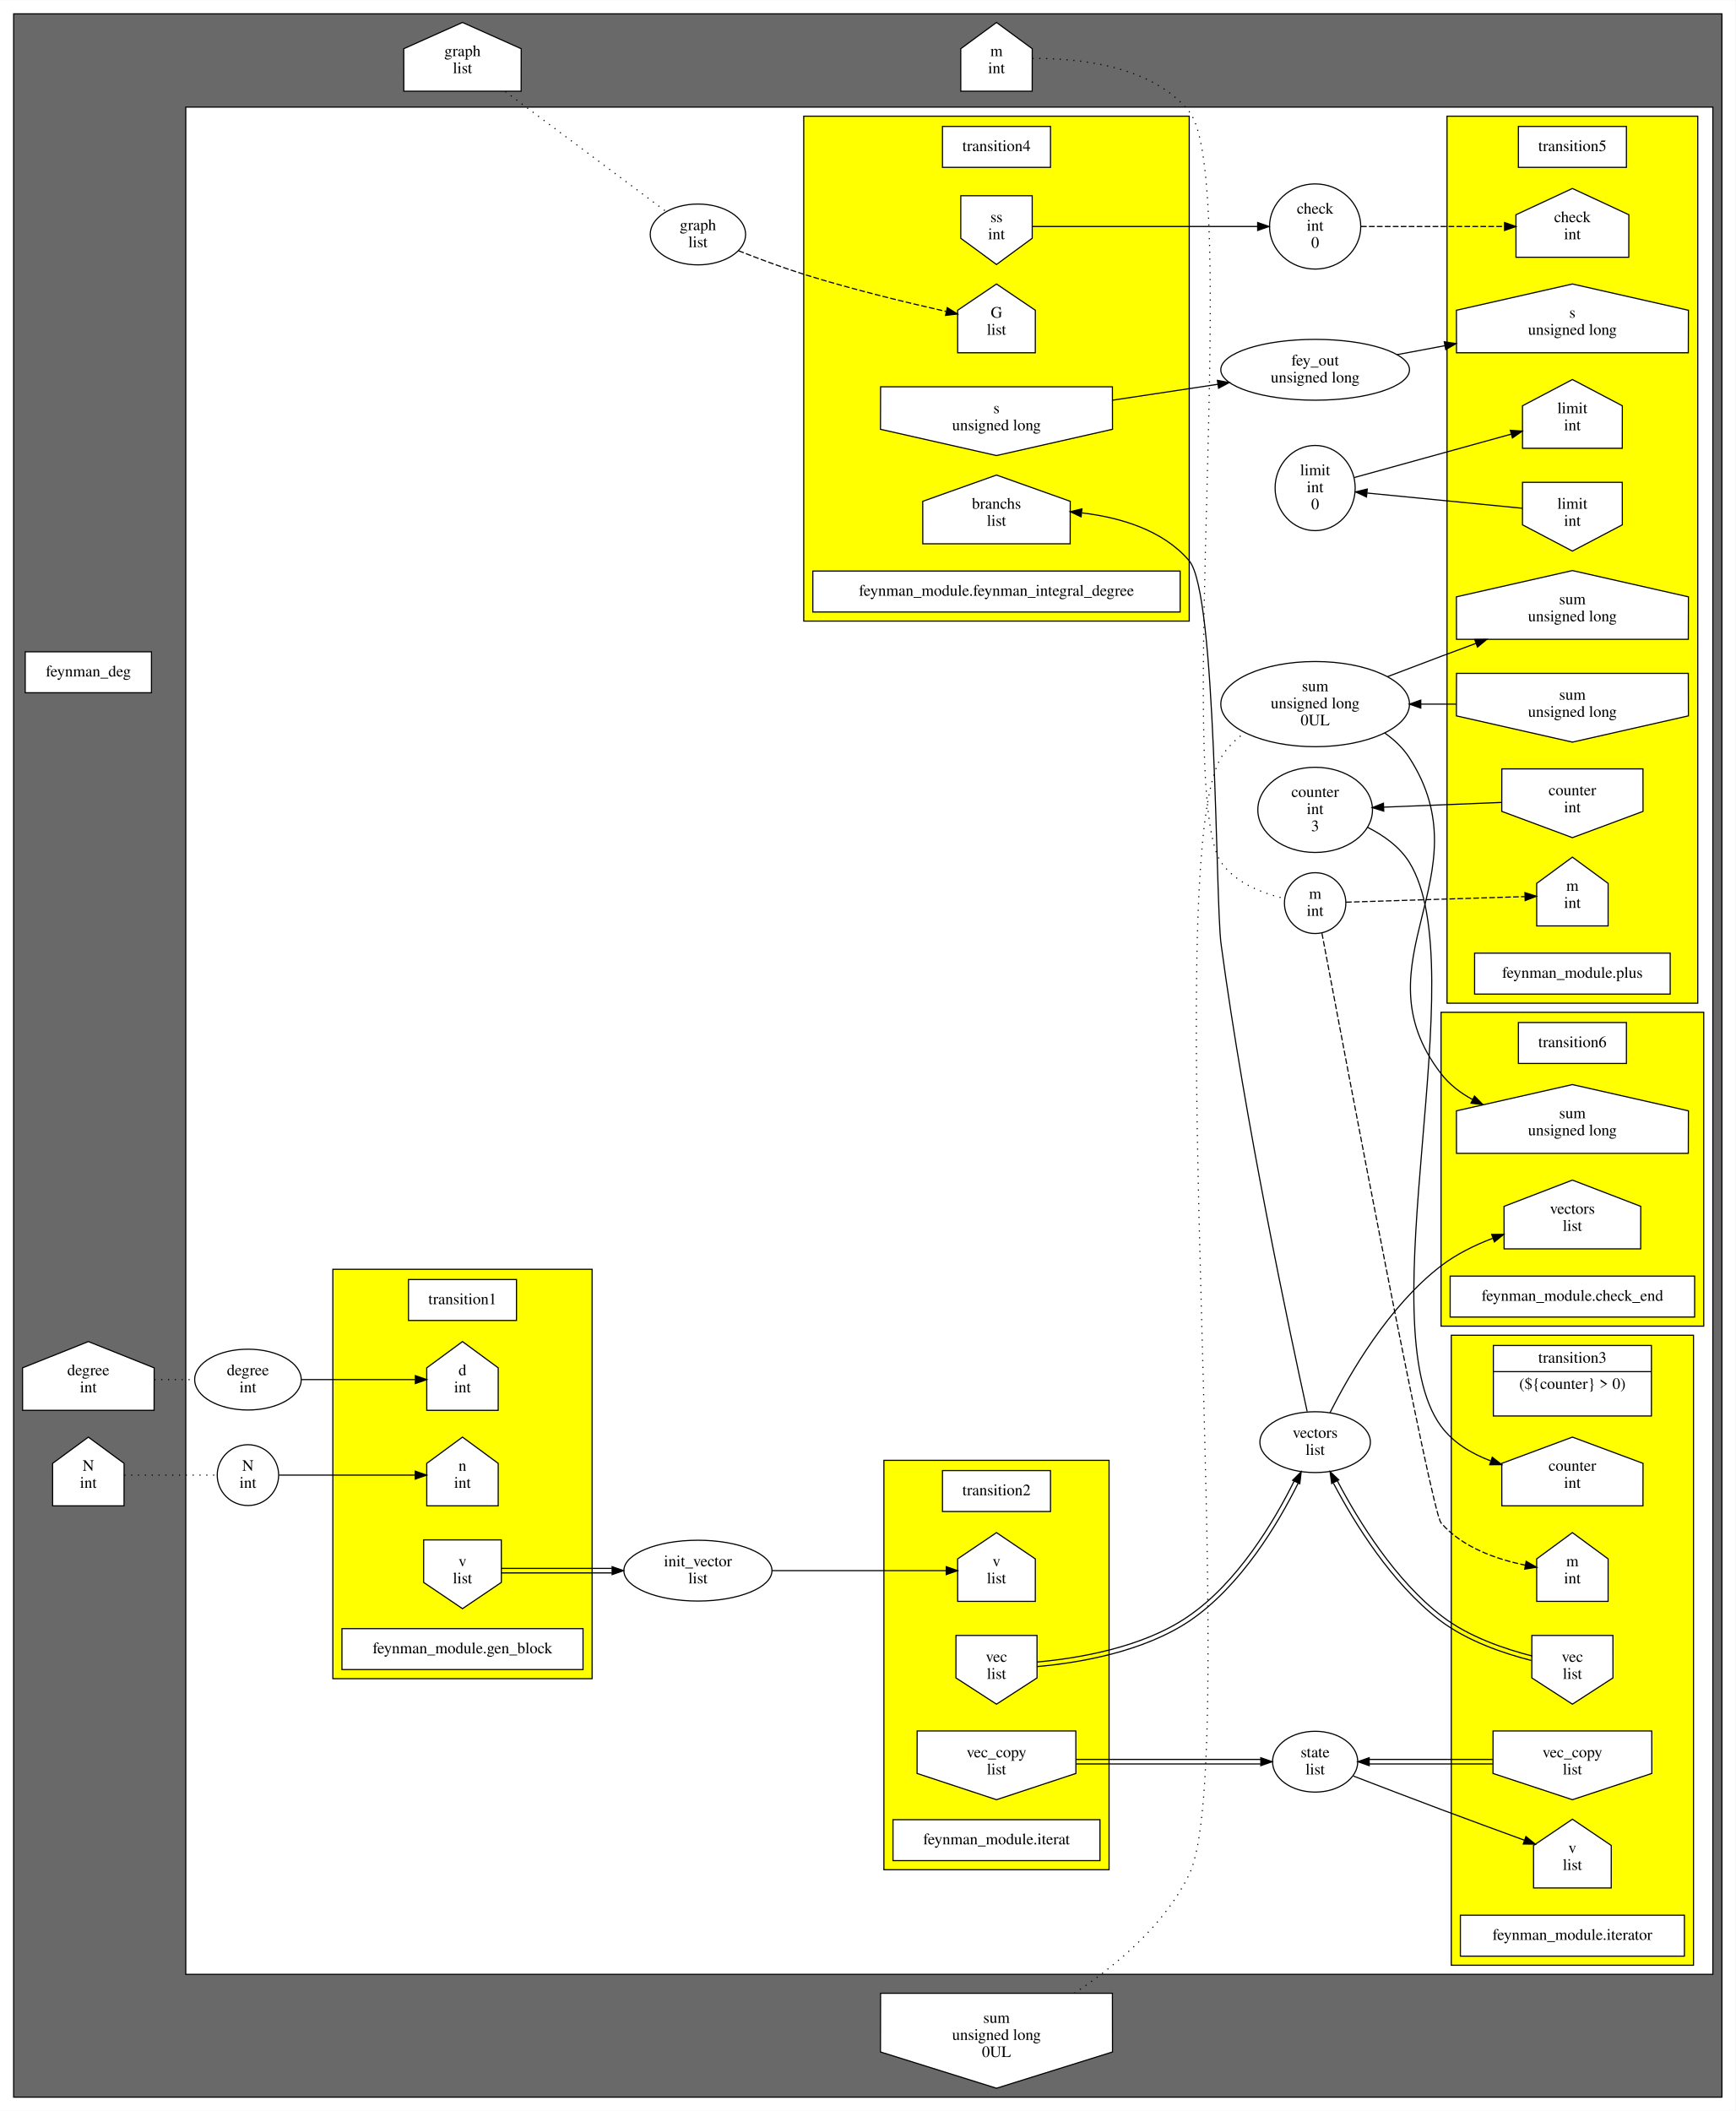
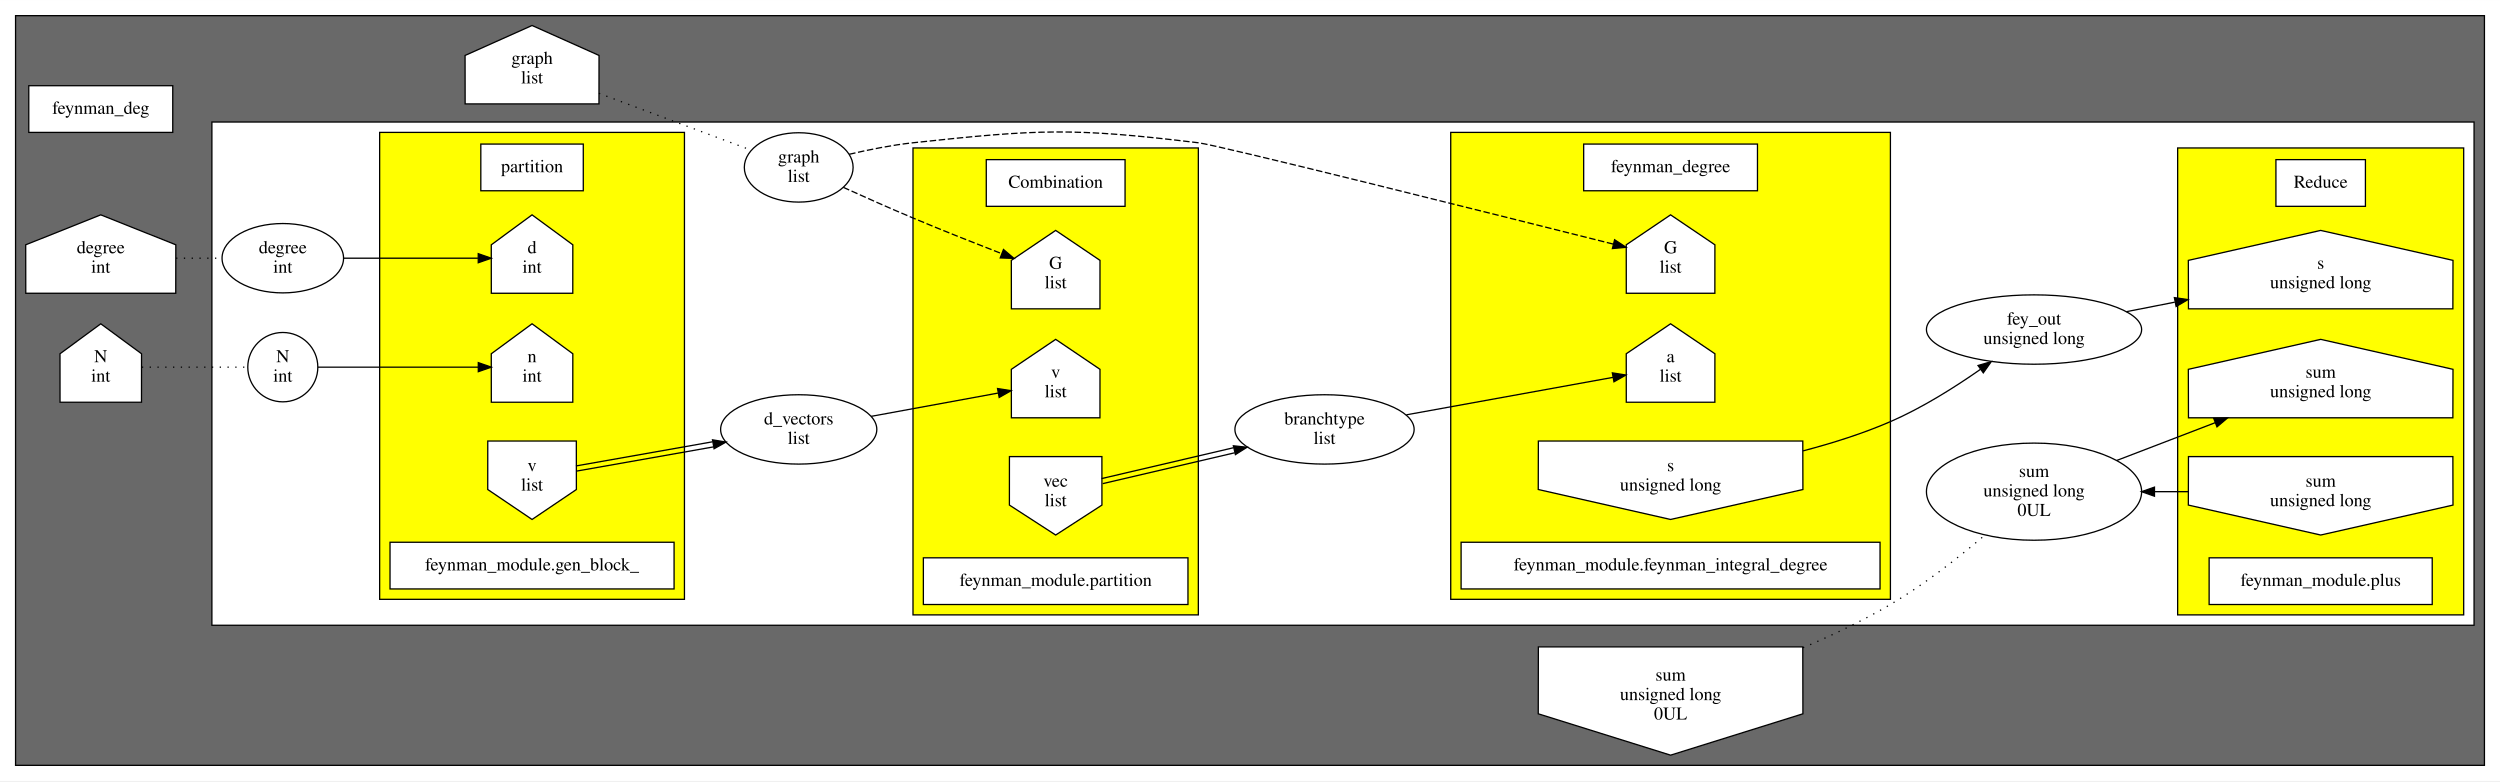
- <svg xmlns="http://www.w3.org/2000/svg" width="1526pt" height="1856pt" viewBox="0.00 0.00 1526.28 1856.00">
-   <g id="graph0" class="graph" transform="scale(1 1) rotate(0) translate(4 1852)">
-     <polygon fill="white" stroke="transparent" points="-4,4 -4,-1852 1522.28,-1852 1522.28,4 -4,4" />
+ <svg xmlns="http://www.w3.org/2000/svg" width="1927pt" height="602pt" viewBox="0.00 0.00 1927.50 602.00">
+   <g id="graph0" class="graph" transform="scale(1 1) rotate(0) translate(4 598)">
+     <polygon fill="white" stroke="transparent" points="-4,4 -4,-598 1923.5,-598 1923.5,4 -4,4" />
    <g id="clust1" class="cluster">
-       <polygon fill="dimgray" stroke="black" points="8,-8 8,-1840 1510.28,-1840 1510.28,-8 8,-8" />
+       <polygon fill="dimgray" stroke="black" points="8,-8 8,-586 1911.5,-586 1911.5,-8 8,-8" />
    </g>
    <g id="clust2" class="cluster">
-       <polygon fill="white" stroke="black" points="159.37,-116 159.37,-1758 1502.28,-1758 1502.28,-116 159.37,-116" />
+       <polygon fill="white" stroke="black" points="159.37,-116 159.37,-504 1903.5,-504 1903.5,-116 159.37,-116" />
    </g>
    <g id="clust3" class="cluster">
-       <polygon fill="yellow" stroke="black" points="1263.28,-686 1263.28,-962 1494.28,-962 1494.28,-686 1263.28,-686" />
+       <polygon fill="yellow" stroke="black" points="1674.97,-124 1674.97,-484 1895.5,-484 1895.5,-124 1674.97,-124" />
    </g>
    <g id="clust4" class="cluster">
-       <polygon fill="yellow" stroke="black" points="1268.52,-970 1268.52,-1750 1489.04,-1750 1489.04,-970 1268.52,-970" />
+       <polygon fill="yellow" stroke="black" points="1114.51,-136 1114.51,-496 1453.51,-496 1453.51,-136 1114.51,-136" />
    </g>
    <g id="clust5" class="cluster">
-       <polygon fill="yellow" stroke="black" points="702.82,-1306 702.82,-1750 1041.82,-1750 1041.82,-1306 702.82,-1306" />
+       <polygon fill="yellow" stroke="black" points="699.92,-124 699.92,-484 919.92,-484 919.92,-124 699.92,-124" />
    </g>
    <g id="clust6" class="cluster">
-       <polygon fill="yellow" stroke="black" points="1272.28,-124 1272.28,-678 1485.28,-678 1485.28,-124 1272.28,-124" />
-     </g>
-     <g id="clust7" class="cluster">
-       <polygon fill="yellow" stroke="black" points="773.32,-208 773.32,-568 971.32,-568 971.32,-208 773.32,-208" />
-     </g>
-     <g id="clust8" class="cluster">
-       <polygon fill="yellow" stroke="black" points="288.71,-376 288.71,-736 516.71,-736 516.71,-376 288.71,-376" />
+       <polygon fill="yellow" stroke="black" points="288.71,-136 288.71,-496 523.71,-496 523.71,-136 288.71,-136" />
    </g>
    <g id="node1" class="node">
-       <polygon fill="white" stroke="black" points="18.19,-1243 18.19,-1279 129.19,-1279 129.19,-1243 18.19,-1243" />
-       <text text-anchor="middle" x="73.69" y="-1257.3" font-family="Times,serif" font-size="14.00">feynman_deg</text>
+       <polygon fill="white" stroke="black" points="18.19,-496 18.19,-532 129.19,-532 129.19,-496 18.19,-496" />
+       <text text-anchor="middle" x="73.69" y="-510.3" font-family="Times,serif" font-size="14.00">feynman_deg</text>
    </g>
    <g id="node2" class="node">
-       <polygon fill="white" stroke="black" points="131.56,-649.33 73.69,-672.43 15.81,-649.33 15.87,-611.96 131.5,-611.96 131.56,-649.33" />
-       <text text-anchor="middle" x="73.69" y="-642.8" font-family="Times,serif" font-size="14.00">degree</text>
-       <text text-anchor="middle" x="73.69" y="-627.8" font-family="Times,serif" font-size="14.00">int</text>
+       <polygon fill="white" stroke="black" points="131.56,-409.33 73.69,-432.43 15.81,-409.33 15.87,-371.96 131.5,-371.96 131.56,-409.33" />
+       <text text-anchor="middle" x="73.69" y="-402.8" font-family="Times,serif" font-size="14.00">degree</text>
+       <text text-anchor="middle" x="73.69" y="-387.8" font-family="Times,serif" font-size="14.00">int</text>
+     </g>
+     <g id="node6" class="node">
+       <ellipse fill="white" stroke="black" cx="214.04" cy="-399" rx="46.84" ry="26.74" />
+       <text text-anchor="middle" x="214.04" y="-402.8" font-family="Times,serif" font-size="14.00">degree</text>
+       <text text-anchor="middle" x="214.04" y="-387.8" font-family="Times,serif" font-size="14.00">int</text>
+     </g>
+     <g id="edge13" class="edge">
+       <path fill="none" stroke="black" stroke-dasharray="1,5" d="M131.76,-399C143.52,-399 155.76,-399 167.07,-399" />
+     </g>
+     <g id="node3" class="node">
+       <polygon fill="white" stroke="black" points="105.12,-325.33 73.69,-348.43 42.26,-325.33 42.29,-287.96 105.09,-287.96 105.12,-325.33" />
+       <text text-anchor="middle" x="73.69" y="-318.8" font-family="Times,serif" font-size="14.00">N</text>
+       <text text-anchor="middle" x="73.69" y="-303.8" font-family="Times,serif" font-size="14.00">int</text>
    </g>
    <g id="node7" class="node">
-       <ellipse fill="white" stroke="black" cx="214.04" cy="-639" rx="46.84" ry="26.74" />
-       <text text-anchor="middle" x="214.04" y="-642.8" font-family="Times,serif" font-size="14.00">degree</text>
-       <text text-anchor="middle" x="214.04" y="-627.8" font-family="Times,serif" font-size="14.00">int</text>
-     </g>
-     <g id="edge26" class="edge">
-       <path fill="none" stroke="black" stroke-dasharray="1,5" d="M131.76,-639C143.52,-639 155.76,-639 167.07,-639" />
-     </g>
-     <g id="node3" class="node">
-       <polygon fill="white" stroke="black" points="105.12,-565.33 73.69,-588.43 42.26,-565.33 42.29,-527.96 105.09,-527.96 105.12,-565.33" />
-       <text text-anchor="middle" x="73.69" y="-558.8" font-family="Times,serif" font-size="14.00">N</text>
-       <text text-anchor="middle" x="73.69" y="-543.8" font-family="Times,serif" font-size="14.00">int</text>
+       <ellipse fill="white" stroke="black" cx="214.04" cy="-315" rx="27" ry="26.74" />
+       <text text-anchor="middle" x="214.04" y="-318.8" font-family="Times,serif" font-size="14.00">N</text>
+       <text text-anchor="middle" x="214.04" y="-303.8" font-family="Times,serif" font-size="14.00">int</text>
+     </g>
+     <g id="edge14" class="edge">
+       <path fill="none" stroke="black" stroke-dasharray="1,5" d="M105.39,-315C129.75,-315 163.45,-315 186.62,-315" />
+     </g>
+     <g id="node4" class="node">
+       <polygon fill="white" stroke="black" points="457.85,-555.33 406.21,-578.43 354.57,-555.33 354.62,-517.96 457.8,-517.96 457.85,-555.33" />
+       <text text-anchor="middle" x="406.21" y="-548.8" font-family="Times,serif" font-size="14.00">graph</text>
+       <text text-anchor="middle" x="406.21" y="-533.8" font-family="Times,serif" font-size="14.00">list</text>
+     </g>
+     <g id="node12" class="node">
+       <ellipse fill="white" stroke="black" cx="611.81" cy="-469" rx="41.94" ry="26.74" />
+       <text text-anchor="middle" x="611.81" y="-472.8" font-family="Times,serif" font-size="14.00">graph</text>
+       <text text-anchor="middle" x="611.81" y="-457.8" font-family="Times,serif" font-size="14.00">list</text>
+     </g>
+     <g id="edge15" class="edge">
+       <path fill="none" stroke="black" stroke-dasharray="1,5" d="M457.8,-526.12C494.31,-512.49 542.7,-494.42 575.2,-482.29" />
+     </g>
+     <g id="node5" class="node">
+       <polygon fill="white" stroke="black" points="1181.99,-47.74 1284.01,-15.85 1386.04,-47.74 1385.94,-99.33 1182.08,-99.33 1181.99,-47.74" />
+       <text text-anchor="middle" x="1284.01" y="-73.3" font-family="Times,serif" font-size="14.00">sum</text>
+       <text text-anchor="middle" x="1284.01" y="-58.3" font-family="Times,serif" font-size="14.00">unsigned long</text>
+       <text text-anchor="middle" x="1284.01" y="-43.3" font-family="Times,serif" font-size="14.00">0UL</text>
+     </g>
+     <g id="node9" class="node">
+       <ellipse fill="white" stroke="black" cx="1564.24" cy="-219" rx="82.96" ry="37.45" />
+       <text text-anchor="middle" x="1564.24" y="-230.3" font-family="Times,serif" font-size="14.00">sum</text>
+       <text text-anchor="middle" x="1564.24" y="-215.3" font-family="Times,serif" font-size="14.00">unsigned long</text>
+       <text text-anchor="middle" x="1564.24" y="-200.3" font-family="Times,serif" font-size="14.00">0UL</text>
+     </g>
+     <g id="edge16" class="edge">
+       <path fill="none" stroke="black" stroke-dasharray="1,5" d="M1386.12,-98.66C1408.87,-108.36 1432.49,-119.63 1453.51,-132 1479.28,-147.17 1505.62,-167.85 1526.03,-185.24" />
+     </g>
+     <g id="node29" class="node">
+       <polygon fill="white" stroke="black" points="437.64,-409.33 406.21,-432.43 374.78,-409.33 374.81,-371.96 437.61,-371.96 437.64,-409.33" />
+       <text text-anchor="middle" x="406.21" y="-402.8" font-family="Times,serif" font-size="14.00">d</text>
+       <text text-anchor="middle" x="406.21" y="-387.8" font-family="Times,serif" font-size="14.00">int</text>
+     </g>
+     <g id="edge11" class="edge">
+       <path fill="none" stroke="black" d="M261.08,-399C292.64,-399 334.13,-399 364.49,-399" />
+       <polygon fill="black" stroke="black" points="364.73,-402.5 374.73,-399 364.73,-395.5 364.73,-402.5" />
+     </g>
+     <g id="node30" class="node">
+       <polygon fill="white" stroke="black" points="437.64,-325.33 406.21,-348.43 374.78,-325.33 374.81,-287.96 437.61,-287.96 437.64,-325.33" />
+       <text text-anchor="middle" x="406.21" y="-318.8" font-family="Times,serif" font-size="14.00">n</text>
+       <text text-anchor="middle" x="406.21" y="-303.8" font-family="Times,serif" font-size="14.00">int</text>
+     </g>
+     <g id="edge12" class="edge">
+       <path fill="none" stroke="black" d="M241.08,-315C272.98,-315 327.35,-315 364.72,-315" />
+       <polygon fill="black" stroke="black" points="364.77,-318.5 374.77,-315 364.77,-311.5 364.77,-318.5" />
    </g>
    <g id="node8" class="node">
-       <ellipse fill="white" stroke="black" cx="214.04" cy="-555" rx="27" ry="26.74" />
-       <text text-anchor="middle" x="214.04" y="-558.8" font-family="Times,serif" font-size="14.00">N</text>
-       <text text-anchor="middle" x="214.04" y="-543.8" font-family="Times,serif" font-size="14.00">int</text>
-     </g>
-     <g id="edge27" class="edge">
-       <path fill="none" stroke="black" stroke-dasharray="1,5" d="M105.39,-555C129.75,-555 163.45,-555 186.62,-555" />
-     </g>
-     <g id="node4" class="node">
-       <polygon fill="white" stroke="black" points="903.75,-1809.33 872.32,-1832.43 840.89,-1809.33 840.92,-1771.96 903.72,-1771.96 903.75,-1809.33" />
-       <text text-anchor="middle" x="872.32" y="-1802.8" font-family="Times,serif" font-size="14.00">m</text>
-       <text text-anchor="middle" x="872.32" y="-1787.8" font-family="Times,serif" font-size="14.00">int</text>
+       <ellipse fill="white" stroke="black" cx="1017.21" cy="-267" rx="69.09" ry="26.74" />
+       <text text-anchor="middle" x="1017.21" y="-270.8" font-family="Times,serif" font-size="14.00">branchtype</text>
+       <text text-anchor="middle" x="1017.21" y="-255.8" font-family="Times,serif" font-size="14.00">list</text>
+     </g>
+     <g id="node19" class="node">
+       <polygon fill="white" stroke="black" points="1318.19,-325.33 1284.01,-348.43 1249.84,-325.33 1249.87,-287.96 1318.15,-287.96 1318.19,-325.33" />
+       <text text-anchor="middle" x="1284.01" y="-318.8" font-family="Times,serif" font-size="14.00">a</text>
+       <text text-anchor="middle" x="1284.01" y="-303.8" font-family="Times,serif" font-size="14.00">list</text>
+     </g>
+     <g id="edge5" class="edge">
+       <path fill="none" stroke="black" d="M1080.3,-278.25C1129.26,-287.13 1196.3,-299.28 1239.64,-307.14" />
+       <polygon fill="black" stroke="black" points="1239.12,-310.6 1249.58,-308.94 1240.37,-303.71 1239.12,-310.6" />
+     </g>
+     <g id="node15" class="node">
+       <polygon fill="white" stroke="black" points="1887.26,-313.33 1785.24,-336.43 1683.21,-313.33 1683.31,-275.96 1887.16,-275.96 1887.26,-313.33" />
+       <text text-anchor="middle" x="1785.24" y="-306.8" font-family="Times,serif" font-size="14.00">sum</text>
+       <text text-anchor="middle" x="1785.24" y="-291.8" font-family="Times,serif" font-size="14.00">unsigned long</text>
+     </g>
+     <g id="edge2" class="edge">
+       <path fill="none" stroke="black" d="M1628,-243.07C1651.64,-252.14 1678.87,-262.59 1703.91,-272.19" />
+       <polygon fill="black" stroke="black" points="1702.79,-275.51 1713.38,-275.82 1705.3,-268.97 1702.79,-275.51" />
    </g>
    <g id="node10" class="node">
-       <ellipse fill="white" stroke="black" cx="1152.55" cy="-1058" rx="27" ry="26.74" />
-       <text text-anchor="middle" x="1152.55" y="-1061.8" font-family="Times,serif" font-size="14.00">m</text>
-       <text text-anchor="middle" x="1152.55" y="-1046.8" font-family="Times,serif" font-size="14.00">int</text>
-     </g>
-     <g id="edge28" class="edge">
-       <path fill="none" stroke="black" stroke-dasharray="1,5" d="M903.96,-1800.76C942.85,-1801.12 1008.85,-1795.09 1041.82,-1754 1087.75,-1696.75 1028.43,-1154.61 1069.82,-1094 1082.41,-1075.56 1106.7,-1066.48 1125.54,-1062.06" />
-     </g>
-     <g id="node5" class="node">
-       <polygon fill="white" stroke="black" points="454.35,-1809.33 402.71,-1832.43 351.07,-1809.33 351.12,-1771.96 454.3,-1771.96 454.35,-1809.33" />
-       <text text-anchor="middle" x="402.71" y="-1802.8" font-family="Times,serif" font-size="14.00">graph</text>
-       <text text-anchor="middle" x="402.71" y="-1787.8" font-family="Times,serif" font-size="14.00">list</text>
-     </g>
-     <g id="node15" class="node">
-       <ellipse fill="white" stroke="black" cx="609.76" cy="-1646" rx="41.94" ry="26.74" />
-       <text text-anchor="middle" x="609.76" y="-1649.8" font-family="Times,serif" font-size="14.00">graph</text>
-       <text text-anchor="middle" x="609.76" y="-1634.8" font-family="Times,serif" font-size="14.00">list</text>
-     </g>
-     <g id="edge29" class="edge">
-       <path fill="none" stroke="black" stroke-dasharray="1,5" d="M440.37,-1771.65C481.03,-1741.31 545.67,-1693.08 581.9,-1666.05" />
-     </g>
-     <g id="node6" class="node">
-       <polygon fill="white" stroke="black" points="770.29,-47.74 872.32,-15.85 974.34,-47.74 974.25,-99.33 770.39,-99.33 770.29,-47.74" />
-       <text text-anchor="middle" x="872.32" y="-73.3" font-family="Times,serif" font-size="14.00">sum</text>
-       <text text-anchor="middle" x="872.32" y="-58.3" font-family="Times,serif" font-size="14.00">unsigned long</text>
-       <text text-anchor="middle" x="872.32" y="-43.3" font-family="Times,serif" font-size="14.00">0UL</text>
-     </g>
-     <g id="node9" class="node">
-       <ellipse fill="white" stroke="black" cx="1152.55" cy="-1233" rx="82.96" ry="37.45" />
-       <text text-anchor="middle" x="1152.55" y="-1244.3" font-family="Times,serif" font-size="14.00">sum</text>
-       <text text-anchor="middle" x="1152.55" y="-1229.3" font-family="Times,serif" font-size="14.00">unsigned long</text>
-       <text text-anchor="middle" x="1152.55" y="-1214.3" font-family="Times,serif" font-size="14.00">0UL</text>
-     </g>
-     <g id="edge30" class="edge">
-       <path fill="none" stroke="black" stroke-dasharray="1,5" d="M940.75,-99.35C977.76,-123.84 1020.37,-159.55 1041.82,-204 1089.25,-302.31 1013.82,-1092.3 1069.82,-1186 1075.02,-1194.71 1082.5,-1201.96 1090.85,-1207.94" />
-     </g>
-     <g id="node52" class="node">
-       <polygon fill="white" stroke="black" points="434.14,-649.33 402.71,-672.43 371.28,-649.33 371.31,-611.96 434.11,-611.96 434.14,-649.33" />
-       <text text-anchor="middle" x="402.71" y="-642.8" font-family="Times,serif" font-size="14.00">d</text>
-       <text text-anchor="middle" x="402.71" y="-627.8" font-family="Times,serif" font-size="14.00">int</text>
-     </g>
-     <g id="edge24" class="edge">
-       <path fill="none" stroke="black" d="M261.18,-639C291.76,-639 331.51,-639 360.93,-639" />
-       <polygon fill="black" stroke="black" points="361.26,-642.5 371.26,-639 361.26,-635.5 361.26,-642.5" />
-     </g>
-     <g id="node53" class="node">
-       <polygon fill="white" stroke="black" points="434.14,-565.33 402.71,-588.43 371.28,-565.33 371.31,-527.96 434.11,-527.96 434.14,-565.33" />
-       <text text-anchor="middle" x="402.71" y="-558.8" font-family="Times,serif" font-size="14.00">n</text>
-       <text text-anchor="middle" x="402.71" y="-543.8" font-family="Times,serif" font-size="14.00">int</text>
-     </g>
-     <g id="edge25" class="edge">
-       <path fill="none" stroke="black" d="M241.39,-555C272.49,-555 324.56,-555 360.89,-555" />
-       <polygon fill="black" stroke="black" points="361.16,-558.5 371.16,-555 361.16,-551.5 361.16,-558.5" />
+       <ellipse fill="white" stroke="black" cx="1564.24" cy="-344" rx="82.96" ry="26.74" />
+       <text text-anchor="middle" x="1564.24" y="-347.8" font-family="Times,serif" font-size="14.00">fey_out</text>
+       <text text-anchor="middle" x="1564.24" y="-332.8" font-family="Times,serif" font-size="14.00">unsigned long</text>
+     </g>
+     <g id="node14" class="node">
+       <polygon fill="white" stroke="black" points="1887.26,-397.33 1785.24,-420.43 1683.21,-397.33 1683.31,-359.96 1887.16,-359.96 1887.26,-397.33" />
+       <text text-anchor="middle" x="1785.24" y="-390.8" font-family="Times,serif" font-size="14.00">s</text>
+       <text text-anchor="middle" x="1785.24" y="-375.8" font-family="Times,serif" font-size="14.00">unsigned long</text>
+     </g>
+     <g id="edge3" class="edge">
+       <path fill="none" stroke="black" d="M1635.44,-357.78C1647.38,-360.13 1660.05,-362.61 1672.75,-365.11" />
+       <polygon fill="black" stroke="black" points="1672.44,-368.62 1682.93,-367.11 1673.79,-361.75 1672.44,-368.62" />
+     </g>
+     <g id="node11" class="node">
+       <ellipse fill="white" stroke="black" cx="611.81" cy="-267" rx="60.21" ry="26.74" />
+       <text text-anchor="middle" x="611.81" y="-270.8" font-family="Times,serif" font-size="14.00">d_vectors</text>
+       <text text-anchor="middle" x="611.81" y="-255.8" font-family="Times,serif" font-size="14.00">list</text>
+     </g>
+     <g id="node24" class="node">
+       <polygon fill="white" stroke="black" points="844.09,-313.33 809.92,-336.43 775.74,-313.33 775.78,-275.96 844.06,-275.96 844.09,-313.33" />
+       <text text-anchor="middle" x="809.92" y="-306.8" font-family="Times,serif" font-size="14.00">v</text>
+       <text text-anchor="middle" x="809.92" y="-291.8" font-family="Times,serif" font-size="14.00">list</text>
+     </g>
+     <g id="edge9" class="edge">
+       <path fill="none" stroke="black" d="M667.7,-277.08C698.58,-282.74 736.6,-289.72 765.41,-295.01" />
+       <polygon fill="black" stroke="black" points="765.1,-298.52 775.57,-296.88 766.37,-291.63 765.1,-298.52" />
    </g>
    <g id="node20" class="node">
-       <polygon fill="white" stroke="black" points="1480.81,-875.33 1378.78,-898.43 1276.76,-875.33 1276.85,-837.96 1480.71,-837.96 1480.81,-875.33" />
-       <text text-anchor="middle" x="1378.78" y="-868.8" font-family="Times,serif" font-size="14.00">sum</text>
-       <text text-anchor="middle" x="1378.78" y="-853.8" font-family="Times,serif" font-size="14.00">unsigned long</text>
+       <polygon fill="white" stroke="black" points="1318.19,-409.33 1284.01,-432.43 1249.84,-409.33 1249.87,-371.96 1318.15,-371.96 1318.19,-409.33" />
+       <text text-anchor="middle" x="1284.01" y="-402.8" font-family="Times,serif" font-size="14.00">G</text>
+       <text text-anchor="middle" x="1284.01" y="-387.8" font-family="Times,serif" font-size="14.00">list</text>
+     </g>
+     <g id="edge6" class="edge">
+       <path fill="none" stroke="black" stroke-dasharray="5,2" d="M650.68,-479.11C665.87,-482.68 683.61,-486.24 699.92,-488 797.13,-498.48 822.85,-499.72 919.92,-488 935.97,-486.06 1147.05,-433.21 1239.8,-409.89" />
+       <polygon fill="black" stroke="black" points="1240.87,-413.23 1249.72,-407.39 1239.16,-406.44 1240.87,-413.23" />
+     </g>
+     <g id="node25" class="node">
+       <polygon fill="white" stroke="black" points="844.09,-397.33 809.92,-420.43 775.74,-397.33 775.78,-359.96 844.06,-359.96 844.09,-397.33" />
+       <text text-anchor="middle" x="809.92" y="-390.8" font-family="Times,serif" font-size="14.00">G</text>
+       <text text-anchor="middle" x="809.92" y="-375.8" font-family="Times,serif" font-size="14.00">list</text>
+     </g>
+     <g id="edge8" class="edge">
+       <path fill="none" stroke="black" stroke-dasharray="5,2" d="M646.16,-453.64C662.32,-446.31 682.05,-437.52 699.92,-430 722.42,-420.53 747.77,-410.49 768.36,-402.5" />
+       <polygon fill="black" stroke="black" points="769.69,-405.73 777.76,-398.86 767.17,-399.21 769.69,-405.73" />
+     </g>
+     <g id="node13" class="node">
+       <polygon fill="white" stroke="black" points="1750.74,-439 1750.74,-475 1819.74,-475 1819.74,-439 1750.74,-439" />
+       <text text-anchor="middle" x="1785.24" y="-453.3" font-family="Times,serif" font-size="14.00">Reduce</text>
+     </g>
+     <g id="node16" class="node">
+       <polygon fill="white" stroke="black" points="1683.21,-208.67 1785.24,-185.57 1887.26,-208.67 1887.16,-246.04 1683.31,-246.04 1683.21,-208.67" />
+       <text text-anchor="middle" x="1785.24" y="-222.8" font-family="Times,serif" font-size="14.00">sum</text>
+       <text text-anchor="middle" x="1785.24" y="-207.8" font-family="Times,serif" font-size="14.00">unsigned long</text>
    </g>
    <g id="edge1" class="edge">
-       <path fill="none" stroke="black" d="M1213.72,-1207.61C1222.13,-1201.67 1229.76,-1194.52 1235.28,-1186 1302.78,-1081.76 1187.54,-1006.41 1263.28,-908 1270.62,-898.47 1280.31,-891.05 1290.96,-885.28" />
-       <polygon fill="black" stroke="black" points="1292.66,-888.34 1300.1,-880.8 1289.58,-882.06 1292.66,-888.34" />
+       <path fill="none" stroke="black" d="M1683.23,-219C1674.53,-219 1665.76,-219 1657.14,-219" />
+       <polygon fill="black" stroke="black" points="1657.1,-215.5 1647.1,-219 1657.1,-222.5 1657.1,-215.5" />
+     </g>
+     <g id="node17" class="node">
+       <polygon fill="white" stroke="black" points="1871.24,-168 1699.24,-168 1699.24,-132 1871.24,-132 1871.24,-168" />
+       <text text-anchor="middle" x="1785.24" y="-146.3" font-family="Times,serif" font-size="14.00">feynman_module.plus</text>
+     </g>
+     <g id="node18" class="node">
+       <polygon fill="white" stroke="black" points="1217.01,-451 1217.01,-487 1351.01,-487 1351.01,-451 1217.01,-451" />
+       <text text-anchor="middle" x="1284.01" y="-465.3" font-family="Times,serif" font-size="14.00">feynman_degree</text>
+     </g>
+     <g id="node21" class="node">
+       <polygon fill="white" stroke="black" points="1181.99,-220.67 1284.01,-197.57 1386.04,-220.67 1385.94,-258.04 1182.08,-258.04 1181.99,-220.67" />
+       <text text-anchor="middle" x="1284.01" y="-234.8" font-family="Times,serif" font-size="14.00">s</text>
+       <text text-anchor="middle" x="1284.01" y="-219.8" font-family="Times,serif" font-size="14.00">unsigned long</text>
+     </g>
+     <g id="edge4" class="edge">
+       <path fill="none" stroke="black" d="M1386.16,-250.45C1408.79,-256.38 1432.35,-263.82 1453.51,-273 1477.92,-283.59 1502.99,-299.37 1522.99,-313.37" />
+       <polygon fill="black" stroke="black" points="1521.06,-316.29 1531.24,-319.24 1525.12,-310.59 1521.06,-316.29" />
+     </g>
+     <g id="node22" class="node">
+       <polygon fill="white" stroke="black" points="1445.51,-180 1122.51,-180 1122.51,-144 1445.51,-144 1445.51,-180" />
+       <text text-anchor="middle" x="1284.01" y="-158.3" font-family="Times,serif" font-size="14.00">feynman_module.feynman_integral_degree</text>
+     </g>
+     <g id="node23" class="node">
+       <polygon fill="white" stroke="black" points="756.42,-439 756.42,-475 863.42,-475 863.42,-439 756.42,-439" />
+       <text text-anchor="middle" x="809.92" y="-453.3" font-family="Times,serif" font-size="14.00">Combination</text>
    </g>
    <g id="node26" class="node">
-       <polygon fill="white" stroke="black" points="1480.81,-1327.33 1378.78,-1350.43 1276.76,-1327.33 1276.85,-1289.96 1480.71,-1289.96 1480.81,-1327.33" />
-       <text text-anchor="middle" x="1378.78" y="-1320.8" font-family="Times,serif" font-size="14.00">sum</text>
-       <text text-anchor="middle" x="1378.78" y="-1305.8" font-family="Times,serif" font-size="14.00">unsigned long</text>
-     </g>
-     <g id="edge8" class="edge">
-       <path fill="none" stroke="black" d="M1216.16,-1257.14C1231.55,-1263.02 1248,-1269.27 1263.28,-1275 1273.22,-1278.73 1283.67,-1282.6 1294.03,-1286.43" />
-       <polygon fill="black" stroke="black" points="1292.91,-1289.75 1303.51,-1289.93 1295.33,-1283.18 1292.91,-1289.75" />
+       <polygon fill="white" stroke="black" points="774.25,-208.67 809.92,-185.57 845.59,-208.67 845.56,-246.04 774.28,-246.04 774.25,-208.67" />
+       <text text-anchor="middle" x="809.92" y="-222.8" font-family="Times,serif" font-size="14.00">vec</text>
+       <text text-anchor="middle" x="809.92" y="-207.8" font-family="Times,serif" font-size="14.00">list</text>
+     </g>
+     <g id="edge7" class="edge">
+       <path fill="none" stroke="black" d="M846.2,-225.2C874,-231.69 913.81,-241 947.97,-248.99" />
+       <path fill="none" stroke="transparent" d="M845.74,-227.14C873.54,-233.64 913.36,-242.95 947.52,-250.94" />
+       <path fill="none" stroke="black" d="M845.29,-229.09C873.09,-235.59 912.9,-244.9 947.06,-252.89" />
+       <polygon fill="black" stroke="black" points="946.92,-254.39 957.45,-253.26 948.51,-247.58 946.92,-254.39" />
+     </g>
+     <g id="node27" class="node">
+       <polygon fill="white" stroke="black" points="911.92,-168 707.92,-168 707.92,-132 911.92,-132 911.92,-168" />
+       <text text-anchor="middle" x="809.92" y="-146.3" font-family="Times,serif" font-size="14.00">feynman_module.partition</text>
    </g>
    <g id="node28" class="node">
-       <polygon fill="white" stroke="black" points="1410.21,-1075.33 1378.78,-1098.43 1347.35,-1075.33 1347.38,-1037.96 1410.18,-1037.96 1410.21,-1075.33" />
-       <text text-anchor="middle" x="1378.78" y="-1068.8" font-family="Times,serif" font-size="14.00">m</text>
-       <text text-anchor="middle" x="1378.78" y="-1053.8" font-family="Times,serif" font-size="14.00">int</text>
+       <polygon fill="white" stroke="black" points="366.71,-451 366.71,-487 445.71,-487 445.71,-451 366.71,-451" />
+       <text text-anchor="middle" x="406.21" y="-465.3" font-family="Times,serif" font-size="14.00">partition</text>
+     </g>
+     <g id="node31" class="node">
+       <polygon fill="white" stroke="black" points="372.04,-220.67 406.21,-197.57 440.39,-220.67 440.35,-258.04 372.07,-258.04 372.04,-220.67" />
+       <text text-anchor="middle" x="406.21" y="-234.8" font-family="Times,serif" font-size="14.00">v</text>
+       <text text-anchor="middle" x="406.21" y="-219.8" font-family="Times,serif" font-size="14.00">list</text>
    </g>
    <g id="edge10" class="edge">
-       <path fill="none" stroke="black" stroke-dasharray="5,2" d="M1179.71,-1058.82C1218.4,-1060.02 1291.23,-1062.3 1336.97,-1063.73" />
-       <polygon fill="black" stroke="black" points="1337.04,-1067.23 1347.14,-1064.04 1337.26,-1060.23 1337.04,-1067.23" />
-     </g>
-     <g id="node40" class="node">
-       <polygon fill="white" stroke="black" points="1410.21,-481.33 1378.78,-504.43 1347.35,-481.33 1347.38,-443.96 1410.18,-443.96 1410.21,-481.33" />
-       <text text-anchor="middle" x="1378.78" y="-474.8" font-family="Times,serif" font-size="14.00">m</text>
-       <text text-anchor="middle" x="1378.78" y="-459.8" font-family="Times,serif" font-size="14.00">int</text>
-     </g>
-     <g id="edge19" class="edge">
-       <path fill="none" stroke="black" stroke-dasharray="5,2" d="M1158.52,-1031.53C1178.79,-923.74 1254.58,-523.14 1263.28,-513 1281.82,-491.39 1312.47,-480.89 1337.4,-475.8" />
-       <polygon fill="black" stroke="black" points="1338.12,-479.22 1347.33,-473.98 1336.87,-472.34 1338.12,-479.22" />
-     </g>
-     <g id="node11" class="node">
-       <ellipse fill="white" stroke="black" cx="609.76" cy="-471" rx="65.11" ry="26.74" />
-       <text text-anchor="middle" x="609.76" y="-474.8" font-family="Times,serif" font-size="14.00">init_vector</text>
-       <text text-anchor="middle" x="609.76" y="-459.8" font-family="Times,serif" font-size="14.00">list</text>
-     </g>
-     <g id="node47" class="node">
-       <polygon fill="white" stroke="black" points="906.49,-481.33 872.32,-504.43 838.14,-481.33 838.18,-443.96 906.46,-443.96 906.49,-481.33" />
-       <text text-anchor="middle" x="872.32" y="-474.8" font-family="Times,serif" font-size="14.00">v</text>
-       <text text-anchor="middle" x="872.32" y="-459.8" font-family="Times,serif" font-size="14.00">list</text>
-     </g>
-     <g id="edge22" class="edge">
-       <path fill="none" stroke="black" d="M674.84,-471C722.48,-471 786.22,-471 828,-471" />
-       <polygon fill="black" stroke="black" points="828.12,-474.5 838.12,-471 828.12,-467.5 828.12,-474.5" />
-     </g>
-     <g id="node12" class="node">
-       <ellipse fill="white" stroke="black" cx="1152.55" cy="-584" rx="48.58" ry="26.74" />
-       <text text-anchor="middle" x="1152.55" y="-587.8" font-family="Times,serif" font-size="14.00">vectors</text>
-       <text text-anchor="middle" x="1152.55" y="-572.8" font-family="Times,serif" font-size="14.00">list</text>
-     </g>
-     <g id="node21" class="node">
-       <polygon fill="white" stroke="black" points="1438.9,-791.33 1378.78,-814.43 1318.66,-791.33 1318.72,-753.96 1438.84,-753.96 1438.9,-791.33" />
-       <text text-anchor="middle" x="1378.78" y="-784.8" font-family="Times,serif" font-size="14.00">vectors</text>
-       <text text-anchor="middle" x="1378.78" y="-769.8" font-family="Times,serif" font-size="14.00">list</text>
-     </g>
-     <g id="edge2" class="edge">
-       <path fill="none" stroke="black" d="M1165.65,-609.91C1182.81,-644.04 1217.33,-703.84 1263.28,-739 1276.65,-749.23 1292.76,-757.16 1308.61,-763.22" />
-       <polygon fill="black" stroke="black" points="1307.83,-766.66 1318.43,-766.76 1310.21,-760.08 1307.83,-766.66" />
-     </g>
-     <g id="node34" class="node">
-       <polygon fill="white" stroke="black" points="937.18,-1411.33 872.32,-1434.43 807.46,-1411.33 807.52,-1373.96 937.11,-1373.96 937.18,-1411.33" />
-       <text text-anchor="middle" x="872.32" y="-1404.8" font-family="Times,serif" font-size="14.00">branchs</text>
-       <text text-anchor="middle" x="872.32" y="-1389.8" font-family="Times,serif" font-size="14.00">list</text>
-     </g>
-     <g id="edge13" class="edge">
-       <path fill="none" stroke="black" d="M1145.52,-611.01C1130.46,-679.42 1090.9,-865.22 1069.82,-1022 1064.81,-1059.24 1066.16,-1330.38 1041.82,-1359 1018.81,-1386.06 981.29,-1397.11 947.49,-1401.15" />
-       <polygon fill="black" stroke="black" points="946.74,-1397.71 937.14,-1402.19 947.44,-1404.67 946.74,-1397.71" />
-     </g>
-     <g id="node13" class="node">
-       <ellipse fill="white" stroke="black" cx="1152.55" cy="-1423" rx="35.21" ry="37.45" />
-       <text text-anchor="middle" x="1152.55" y="-1434.3" font-family="Times,serif" font-size="14.00">limit</text>
-       <text text-anchor="middle" x="1152.55" y="-1419.3" font-family="Times,serif" font-size="14.00">int</text>
-       <text text-anchor="middle" x="1152.55" y="-1404.3" font-family="Times,serif" font-size="14.00">0</text>
-     </g>
-     <g id="node27" class="node">
-       <polygon fill="white" stroke="black" points="1422.69,-1495.33 1378.78,-1518.43 1334.88,-1495.33 1334.92,-1457.96 1422.64,-1457.96 1422.69,-1495.33" />
-       <text text-anchor="middle" x="1378.78" y="-1488.8" font-family="Times,serif" font-size="14.00">limit</text>
-       <text text-anchor="middle" x="1378.78" y="-1473.8" font-family="Times,serif" font-size="14.00">int</text>
-     </g>
-     <g id="edge6" class="edge">
-       <path fill="none" stroke="black" d="M1187.12,-1432.28C1223.62,-1442.37 1282.43,-1458.64 1325.09,-1470.43" />
-       <polygon fill="black" stroke="black" points="1324.18,-1473.81 1334.75,-1473.1 1326.05,-1467.06 1324.18,-1473.81" />
-     </g>
-     <g id="node14" class="node">
-       <ellipse fill="white" stroke="black" cx="1152.55" cy="-303" rx="37.45" ry="26.74" />
-       <text text-anchor="middle" x="1152.55" y="-306.8" font-family="Times,serif" font-size="14.00">state</text>
-       <text text-anchor="middle" x="1152.55" y="-291.8" font-family="Times,serif" font-size="14.00">list</text>
-     </g>
-     <g id="node41" class="node">
-       <polygon fill="white" stroke="black" points="1412.96,-229.33 1378.78,-252.43 1344.61,-229.33 1344.64,-191.96 1412.92,-191.96 1412.96,-229.33" />
-       <text text-anchor="middle" x="1378.78" y="-222.8" font-family="Times,serif" font-size="14.00">v</text>
-       <text text-anchor="middle" x="1378.78" y="-207.8" font-family="Times,serif" font-size="14.00">list</text>
-     </g>
-     <g id="edge17" class="edge">
-       <path fill="none" stroke="black" d="M1186.15,-290.38C1207.96,-281.98 1237.3,-270.74 1263.28,-261 1287.52,-251.91 1314.73,-241.93 1336.54,-233.97" />
-       <polygon fill="black" stroke="black" points="1337.95,-237.18 1346.15,-230.47 1335.55,-230.6 1337.95,-237.18" />
-     </g>
-     <g id="node35" class="node">
-       <polygon fill="white" stroke="black" points="906.49,-1579.33 872.32,-1602.43 838.14,-1579.33 838.18,-1541.96 906.46,-1541.96 906.49,-1579.33" />
-       <text text-anchor="middle" x="872.32" y="-1572.8" font-family="Times,serif" font-size="14.00">G</text>
-       <text text-anchor="middle" x="872.32" y="-1557.8" font-family="Times,serif" font-size="14.00">list</text>
-     </g>
-     <g id="edge14" class="edge">
-       <path fill="none" stroke="black" stroke-dasharray="5,2" d="M645.39,-1631.71C662.5,-1624.94 683.57,-1617.04 702.82,-1611 744.79,-1597.84 793.66,-1586.04 827.92,-1578.32" />
-       <polygon fill="black" stroke="black" points="829.06,-1581.65 838.06,-1576.06 827.54,-1574.82 829.06,-1581.65" />
-     </g>
-     <g id="node16" class="node">
-       <ellipse fill="white" stroke="black" cx="1152.55" cy="-1527" rx="82.96" ry="26.74" />
-       <text text-anchor="middle" x="1152.55" y="-1530.8" font-family="Times,serif" font-size="14.00">fey_out</text>
-       <text text-anchor="middle" x="1152.55" y="-1515.8" font-family="Times,serif" font-size="14.00">unsigned long</text>
-     </g>
-     <g id="node24" class="node">
-       <polygon fill="white" stroke="black" points="1480.81,-1579.33 1378.78,-1602.43 1276.76,-1579.33 1276.85,-1541.96 1480.71,-1541.96 1480.81,-1579.33" />
-       <text text-anchor="middle" x="1378.78" y="-1572.8" font-family="Times,serif" font-size="14.00">s</text>
-       <text text-anchor="middle" x="1378.78" y="-1557.8" font-family="Times,serif" font-size="14.00">unsigned long</text>
-     </g>
-     <g id="edge7" class="edge">
-       <path fill="none" stroke="black" d="M1224.5,-1540.29C1237.95,-1542.81 1252.31,-1545.5 1266.66,-1548.19" />
-       <polygon fill="black" stroke="black" points="1266.1,-1551.64 1276.57,-1550.04 1267.39,-1544.76 1266.1,-1551.64" />
-     </g>
-     <g id="node17" class="node">
-       <ellipse fill="white" stroke="black" cx="1152.55" cy="-1140" rx="50.41" ry="37.45" />
-       <text text-anchor="middle" x="1152.55" y="-1151.3" font-family="Times,serif" font-size="14.00">counter</text>
-       <text text-anchor="middle" x="1152.55" y="-1136.3" font-family="Times,serif" font-size="14.00">int</text>
-       <text text-anchor="middle" x="1152.55" y="-1121.3" font-family="Times,serif" font-size="14.00">3</text>
-     </g>
-     <g id="node42" class="node">
-       <polygon fill="white" stroke="black" points="1440.89,-565.33 1378.78,-588.43 1316.67,-565.33 1316.73,-527.96 1440.84,-527.96 1440.89,-565.33" />
-       <text text-anchor="middle" x="1378.78" y="-558.8" font-family="Times,serif" font-size="14.00">counter</text>
-       <text text-anchor="middle" x="1378.78" y="-543.8" font-family="Times,serif" font-size="14.00">int</text>
-     </g>
-     <g id="edge18" class="edge">
-       <path fill="none" stroke="black" d="M1198.45,-1124.75C1212.6,-1117.66 1226.76,-1107.68 1235.28,-1094 1293.67,-1000.31 1197.89,-686.95 1263.28,-598 1273.9,-583.56 1289.97,-573.96 1306.74,-567.59" />
-       <polygon fill="black" stroke="black" points="1308.33,-570.75 1316.66,-564.2 1306.06,-564.12 1308.33,-570.75" />
-     </g>
-     <g id="node18" class="node">
-       <ellipse fill="white" stroke="black" cx="1152.55" cy="-1653" rx="40.11" ry="37.45" />
-       <text text-anchor="middle" x="1152.55" y="-1664.3" font-family="Times,serif" font-size="14.00">check</text>
-       <text text-anchor="middle" x="1152.55" y="-1649.3" font-family="Times,serif" font-size="14.00">int</text>
-       <text text-anchor="middle" x="1152.55" y="-1634.3" font-family="Times,serif" font-size="14.00">0</text>
-     </g>
-     <g id="node25" class="node">
-       <polygon fill="white" stroke="black" points="1428.42,-1663.33 1378.78,-1686.43 1329.14,-1663.33 1329.19,-1625.96 1428.37,-1625.96 1428.42,-1663.33" />
-       <text text-anchor="middle" x="1378.78" y="-1656.8" font-family="Times,serif" font-size="14.00">check</text>
-       <text text-anchor="middle" x="1378.78" y="-1641.8" font-family="Times,serif" font-size="14.00">int</text>
-     </g>
-     <g id="edge9" class="edge">
-       <path fill="none" stroke="black" stroke-dasharray="5,2" d="M1192.86,-1653C1227.76,-1653 1279.23,-1653 1319.01,-1653" />
-       <polygon fill="black" stroke="black" points="1319.12,-1656.5 1329.12,-1653 1319.12,-1649.5 1319.12,-1656.5" />
-     </g>
-     <g id="node19" class="node">
-       <polygon fill="white" stroke="black" points="1331.28,-917 1331.28,-953 1426.28,-953 1426.28,-917 1331.28,-917" />
-       <text text-anchor="middle" x="1378.78" y="-931.3" font-family="Times,serif" font-size="14.00">transition6</text>
-     </g>
-     <g id="node22" class="node">
-       <polygon fill="white" stroke="black" points="1486.28,-730 1271.28,-730 1271.28,-694 1486.28,-694 1486.28,-730" />
-       <text text-anchor="middle" x="1378.78" y="-708.3" font-family="Times,serif" font-size="14.00">feynman_module.check_end</text>
-     </g>
-     <g id="node23" class="node">
-       <polygon fill="white" stroke="black" points="1331.28,-1705 1331.28,-1741 1426.28,-1741 1426.28,-1705 1331.28,-1705" />
-       <text text-anchor="middle" x="1378.78" y="-1719.3" font-family="Times,serif" font-size="14.00">transition5</text>
-     </g>
-     <g id="node29" class="node">
-       <polygon fill="white" stroke="black" points="1316.67,-1138.67 1378.78,-1115.57 1440.89,-1138.67 1440.84,-1176.04 1316.73,-1176.04 1316.67,-1138.67" />
-       <text text-anchor="middle" x="1378.78" y="-1152.8" font-family="Times,serif" font-size="14.00">counter</text>
-       <text text-anchor="middle" x="1378.78" y="-1137.8" font-family="Times,serif" font-size="14.00">int</text>
-     </g>
-     <g id="edge5" class="edge">
-       <path fill="none" stroke="black" d="M1316.68,-1146.55C1284.38,-1145.25 1244.91,-1143.67 1212.88,-1142.38" />
-       <polygon fill="black" stroke="black" points="1212.89,-1138.88 1202.76,-1141.98 1212.61,-1145.87 1212.89,-1138.88" />
-     </g>
-     <g id="node30" class="node">
-       <polygon fill="white" stroke="black" points="1276.76,-1222.67 1378.78,-1199.57 1480.81,-1222.67 1480.71,-1260.04 1276.85,-1260.04 1276.76,-1222.67" />
-       <text text-anchor="middle" x="1378.78" y="-1236.8" font-family="Times,serif" font-size="14.00">sum</text>
-       <text text-anchor="middle" x="1378.78" y="-1221.8" font-family="Times,serif" font-size="14.00">unsigned long</text>
-     </g>
-     <g id="edge4" class="edge">
-       <path fill="none" stroke="black" d="M1276.63,-1233C1266.29,-1233 1255.83,-1233 1245.6,-1233" />
-       <polygon fill="black" stroke="black" points="1245.45,-1229.5 1235.45,-1233 1245.45,-1236.5 1245.45,-1229.5" />
-     </g>
-     <g id="node31" class="node">
-       <polygon fill="white" stroke="black" points="1334.88,-1390.67 1378.78,-1367.57 1422.69,-1390.67 1422.64,-1428.04 1334.92,-1428.04 1334.88,-1390.67" />
-       <text text-anchor="middle" x="1378.78" y="-1404.8" font-family="Times,serif" font-size="14.00">limit</text>
-       <text text-anchor="middle" x="1378.78" y="-1389.8" font-family="Times,serif" font-size="14.00">int</text>
-     </g>
-     <g id="edge3" class="edge">
-       <path fill="none" stroke="black" d="M1334.75,-1405.22C1295.58,-1409.07 1237.97,-1414.72 1198.28,-1418.61" />
-       <polygon fill="black" stroke="black" points="1197.7,-1415.15 1188.09,-1419.61 1198.39,-1422.12 1197.7,-1415.15" />
+       <path fill="none" stroke="black" d="M440.72,-234.89C469.13,-239.92 510.89,-247.3 545.96,-253.5" />
+       <path fill="none" stroke="transparent" d="M440.38,-236.86C468.78,-241.89 510.54,-249.27 545.61,-255.47" />
+       <path fill="none" stroke="black" d="M440.03,-238.83C468.44,-243.86 510.19,-251.24 545.26,-257.44" />
+       <polygon fill="black" stroke="black" points="545.33,-258.98 555.78,-257.27 546.55,-252.08 545.33,-258.98" />
    </g>
    <g id="node32" class="node">
-       <polygon fill="white" stroke="black" points="1464.78,-1014 1292.78,-1014 1292.78,-978 1464.78,-978 1464.78,-1014" />
-       <text text-anchor="middle" x="1378.78" y="-992.3" font-family="Times,serif" font-size="14.00">feynman_module.plus</text>
-     </g>
-     <g id="node33" class="node">
-       <polygon fill="white" stroke="black" points="824.82,-1705 824.82,-1741 919.82,-1741 919.82,-1705 824.82,-1705" />
-       <text text-anchor="middle" x="872.32" y="-1719.3" font-family="Times,serif" font-size="14.00">transition4</text>
-     </g>
-     <g id="node36" class="node">
-       <polygon fill="white" stroke="black" points="840.89,-1642.67 872.32,-1619.57 903.75,-1642.67 903.72,-1680.04 840.92,-1680.04 840.89,-1642.67" />
-       <text text-anchor="middle" x="872.32" y="-1656.8" font-family="Times,serif" font-size="14.00">ss</text>
-       <text text-anchor="middle" x="872.32" y="-1641.8" font-family="Times,serif" font-size="14.00">int</text>
-     </g>
-     <g id="edge11" class="edge">
-       <path fill="none" stroke="black" d="M903.89,-1653C951.6,-1653 1044.23,-1653 1101.7,-1653" />
-       <polygon fill="black" stroke="black" points="1102,-1656.5 1112,-1653 1102,-1649.5 1102,-1656.5" />
-     </g>
-     <g id="node37" class="node">
-       <polygon fill="white" stroke="black" points="770.29,-1474.67 872.32,-1451.57 974.34,-1474.67 974.25,-1512.04 770.39,-1512.04 770.29,-1474.67" />
-       <text text-anchor="middle" x="872.32" y="-1488.8" font-family="Times,serif" font-size="14.00">s</text>
-       <text text-anchor="middle" x="872.32" y="-1473.8" font-family="Times,serif" font-size="14.00">unsigned long</text>
-     </g>
-     <g id="edge12" class="edge">
-       <path fill="none" stroke="black" d="M974.55,-1500.28C1004.85,-1504.86 1037.75,-1509.82 1066.87,-1514.22" />
-       <polygon fill="black" stroke="black" points="1066.59,-1517.71 1077,-1515.75 1067.63,-1510.79 1066.59,-1517.71" />
-     </g>
-     <g id="node38" class="node">
-       <polygon fill="white" stroke="black" points="1033.82,-1350 710.82,-1350 710.82,-1314 1033.82,-1314 1033.82,-1350" />
-       <text text-anchor="middle" x="872.32" y="-1328.3" font-family="Times,serif" font-size="14.00">feynman_module.feynman_integral_degree</text>
-     </g>
-     <g id="node39" class="node">
-       <polygon fill="white" stroke="black" points="1309.28,-607 1309.28,-669 1448.28,-669 1448.28,-607 1309.28,-607" />
-       <text text-anchor="middle" x="1378.78" y="-653.8" font-family="Times,serif" font-size="14.00">transition3</text>
-       <polyline fill="none" stroke="black" points="1309.28,-646 1448.28,-646 " />
-       <text text-anchor="middle" x="1378.78" y="-630.8" font-family="Times,serif" font-size="14.00">(${counter} &gt; 0)</text>
-     </g>
-     <g id="node43" class="node">
-       <polygon fill="white" stroke="black" points="1343.11,-376.67 1378.78,-353.57 1414.45,-376.67 1414.42,-414.04 1343.14,-414.04 1343.11,-376.67" />
-       <text text-anchor="middle" x="1378.78" y="-390.8" font-family="Times,serif" font-size="14.00">vec</text>
-       <text text-anchor="middle" x="1378.78" y="-375.8" font-family="Times,serif" font-size="14.00">list</text>
-     </g>
-     <g id="edge16" class="edge">
-       <path fill="none" stroke="black" d="M1343.55,-395.9C1319.5,-402.01 1287.47,-412.88 1264.5,-430.59 1222.98,-462.19 1190.53,-514.91 1172.22,-549.69" />
-       <path fill="none" stroke="transparent" d="M1343.06,-393.96C1318.86,-400.11 1286.82,-410.99 1263.28,-429 1221.28,-461.14 1188.83,-513.87 1170.45,-548.75" />
-       <path fill="none" stroke="black" d="M1342.57,-392.02C1318.22,-398.22 1286.18,-409.09 1262.07,-427.41 1219.57,-460.09 1187.12,-512.82 1168.68,-547.82" />
-       <polygon fill="black" stroke="black" points="1167.11,-547.6 1165.65,-558.09 1173.33,-550.8 1167.11,-547.6" />
-     </g>
-     <g id="node44" class="node">
-       <polygon fill="white" stroke="black" points="1308.94,-292.67 1378.78,-269.57 1448.63,-292.67 1448.56,-330.04 1309,-330.04 1308.94,-292.67" />
-       <text text-anchor="middle" x="1378.78" y="-306.8" font-family="Times,serif" font-size="14.00">vec_copy</text>
-       <text text-anchor="middle" x="1378.78" y="-291.8" font-family="Times,serif" font-size="14.00">list</text>
-     </g>
-     <g id="edge15" class="edge">
-       <path fill="none" stroke="black" d="M1308.67,-305C1273.48,-305 1231.64,-305 1200.28,-305" />
-       <path fill="none" stroke="transparent" d="M1308.67,-303C1273.48,-303 1231.64,-303 1200.28,-303" />
-       <path fill="none" stroke="black" d="M1308.67,-301C1273.48,-301 1231.64,-301 1200.28,-301" />
-       <polygon fill="black" stroke="black" points="1200.08,-299.5 1190.08,-303 1200.08,-306.5 1200.08,-299.5" />
-     </g>
-     <g id="node45" class="node">
-       <polygon fill="white" stroke="black" points="1477.28,-168 1280.28,-168 1280.28,-132 1477.28,-132 1477.28,-168" />
-       <text text-anchor="middle" x="1378.78" y="-146.3" font-family="Times,serif" font-size="14.00">feynman_module.iterator</text>
-     </g>
-     <g id="node46" class="node">
-       <polygon fill="white" stroke="black" points="824.82,-523 824.82,-559 919.82,-559 919.82,-523 824.82,-523" />
-       <text text-anchor="middle" x="872.32" y="-537.3" font-family="Times,serif" font-size="14.00">transition2</text>
-     </g>
-     <g id="node48" class="node">
-       <polygon fill="white" stroke="black" points="836.65,-376.67 872.32,-353.57 907.99,-376.67 907.96,-414.04 836.68,-414.04 836.65,-376.67" />
-       <text text-anchor="middle" x="872.32" y="-390.8" font-family="Times,serif" font-size="14.00">vec</text>
-       <text text-anchor="middle" x="872.32" y="-375.8" font-family="Times,serif" font-size="14.00">list</text>
-     </g>
-     <g id="edge21" class="edge">
-       <path fill="none" stroke="black" d="M908.32,-386.66C944.71,-389.91 1001.7,-399.38 1042.95,-427.35 1087.64,-458.12 1119.87,-512.19 1137.66,-547.97" />
-       <path fill="none" stroke="transparent" d="M908.14,-388.65C944.38,-391.88 1001.37,-401.36 1041.82,-429 1085.92,-459.14 1118.15,-513.22 1135.87,-548.86" />
-       <path fill="none" stroke="black" d="M907.97,-390.64C944.05,-393.86 1001.04,-403.33 1040.69,-430.65 1084.2,-460.17 1116.43,-514.24 1134.08,-549.75" />
-       <polygon fill="black" stroke="black" points="1132.76,-550.47 1140.28,-557.94 1139.06,-547.41 1132.76,-550.47" />
-     </g>
-     <g id="node49" class="node">
-       <polygon fill="white" stroke="black" points="802.47,-292.67 872.32,-269.57 942.16,-292.67 942.1,-330.04 802.54,-330.04 802.47,-292.67" />
-       <text text-anchor="middle" x="872.32" y="-306.8" font-family="Times,serif" font-size="14.00">vec_copy</text>
-       <text text-anchor="middle" x="872.32" y="-291.8" font-family="Times,serif" font-size="14.00">list</text>
-     </g>
-     <g id="edge20" class="edge">
-       <path fill="none" stroke="black" d="M942.45,-301C992.96,-301 1060.11,-301 1104.53,-301" />
-       <path fill="none" stroke="transparent" d="M942.45,-303C992.96,-303 1060.11,-303 1104.53,-303" />
-       <path fill="none" stroke="black" d="M942.45,-305C992.96,-305 1060.11,-305 1104.53,-305" />
-       <polygon fill="black" stroke="black" points="1104.75,-306.5 1114.75,-303 1104.75,-299.5 1104.75,-306.5" />
-     </g>
-     <g id="node50" class="node">
-       <polygon fill="white" stroke="black" points="963.32,-252 781.32,-252 781.32,-216 963.32,-216 963.32,-252" />
-       <text text-anchor="middle" x="872.32" y="-230.3" font-family="Times,serif" font-size="14.00">feynman_module.iterat</text>
-     </g>
-     <g id="node51" class="node">
-       <polygon fill="white" stroke="black" points="355.21,-691 355.21,-727 450.21,-727 450.21,-691 355.21,-691" />
-       <text text-anchor="middle" x="402.71" y="-705.3" font-family="Times,serif" font-size="14.00">transition1</text>
-     </g>
-     <g id="node54" class="node">
-       <polygon fill="white" stroke="black" points="368.54,-460.67 402.71,-437.57 436.89,-460.67 436.85,-498.04 368.57,-498.04 368.54,-460.67" />
-       <text text-anchor="middle" x="402.71" y="-474.8" font-family="Times,serif" font-size="14.00">v</text>
-       <text text-anchor="middle" x="402.71" y="-459.8" font-family="Times,serif" font-size="14.00">list</text>
-     </g>
-     <g id="edge23" class="edge">
-       <path fill="none" stroke="black" d="M437.11,-469C463.34,-469 500.86,-469 534.14,-469" />
-       <path fill="none" stroke="transparent" d="M437.11,-471C463.34,-471 500.86,-471 534.14,-471" />
-       <path fill="none" stroke="black" d="M437.11,-473C463.34,-473 500.86,-473 534.14,-473" />
-       <polygon fill="black" stroke="black" points="534.31,-474.5 544.31,-471 534.31,-467.5 534.31,-474.5" />
-     </g>
-     <g id="node55" class="node">
-       <polygon fill="white" stroke="black" points="508.71,-420 296.71,-420 296.71,-384 508.71,-384 508.71,-420" />
-       <text text-anchor="middle" x="402.71" y="-398.3" font-family="Times,serif" font-size="14.00">feynman_module.gen_block</text>
+       <polygon fill="white" stroke="black" points="515.71,-180 296.71,-180 296.71,-144 515.71,-144 515.71,-180" />
+       <text text-anchor="middle" x="406.21" y="-158.3" font-family="Times,serif" font-size="14.00">feynman_module.gen_block_</text>
    </g>
  </g>
</svg>
